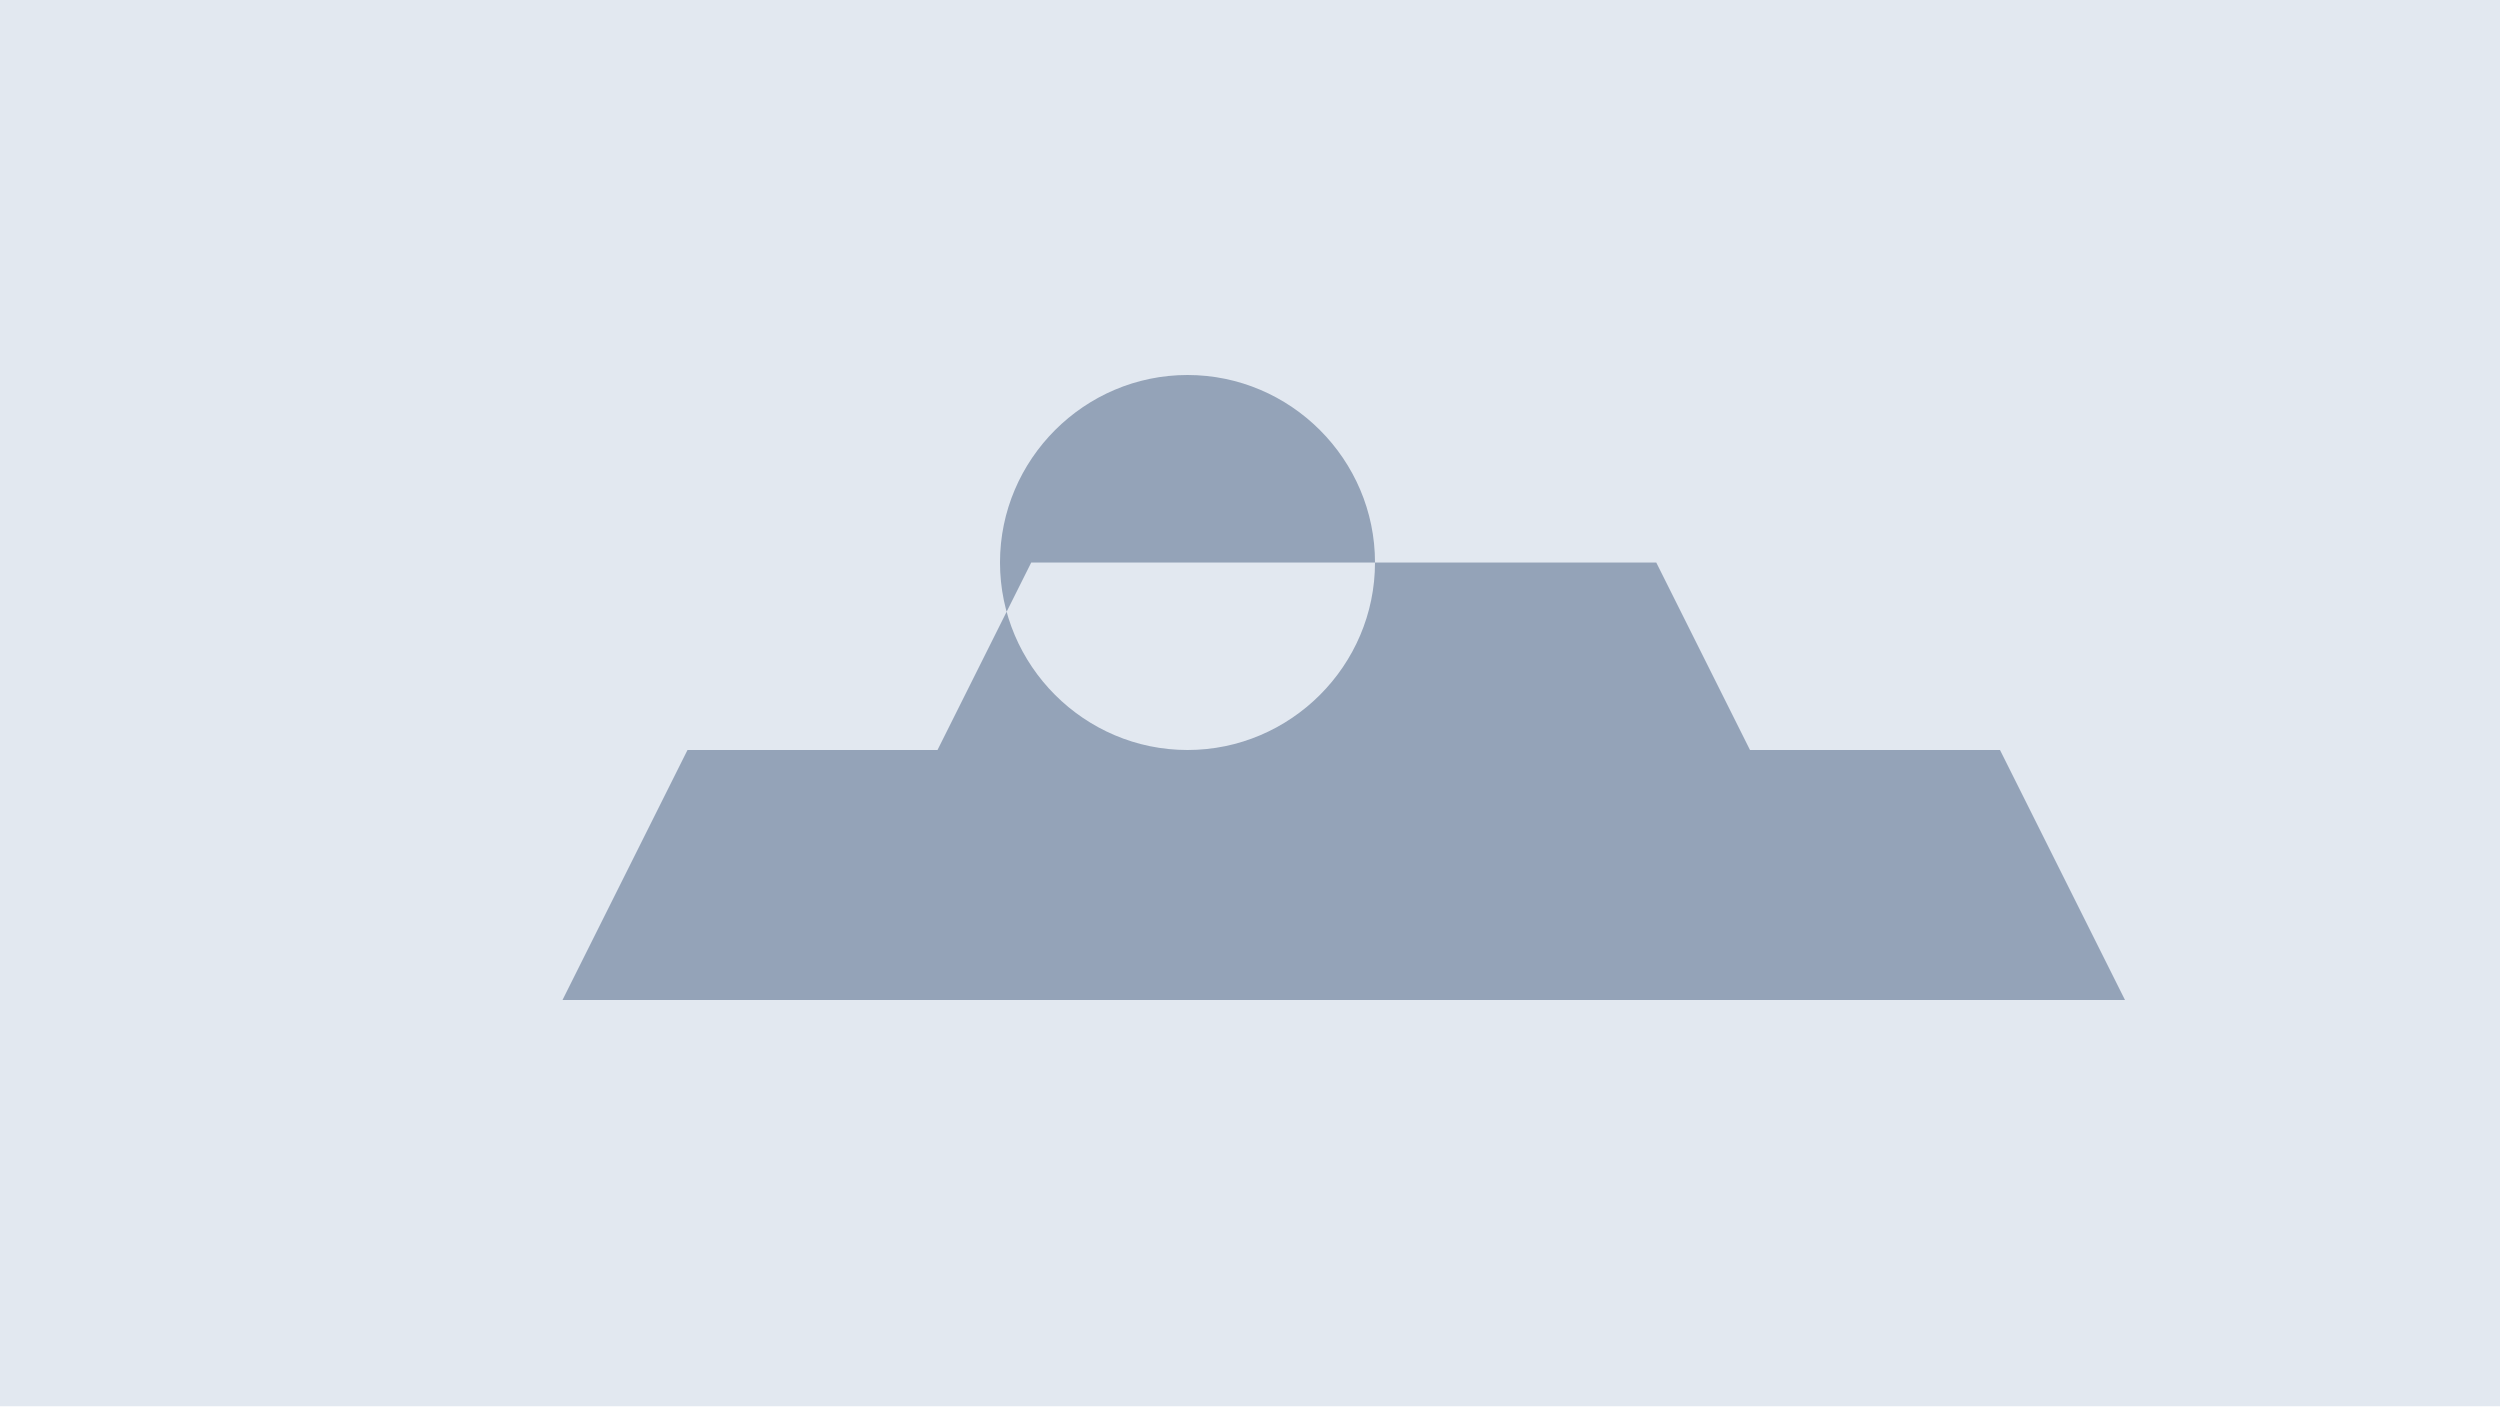
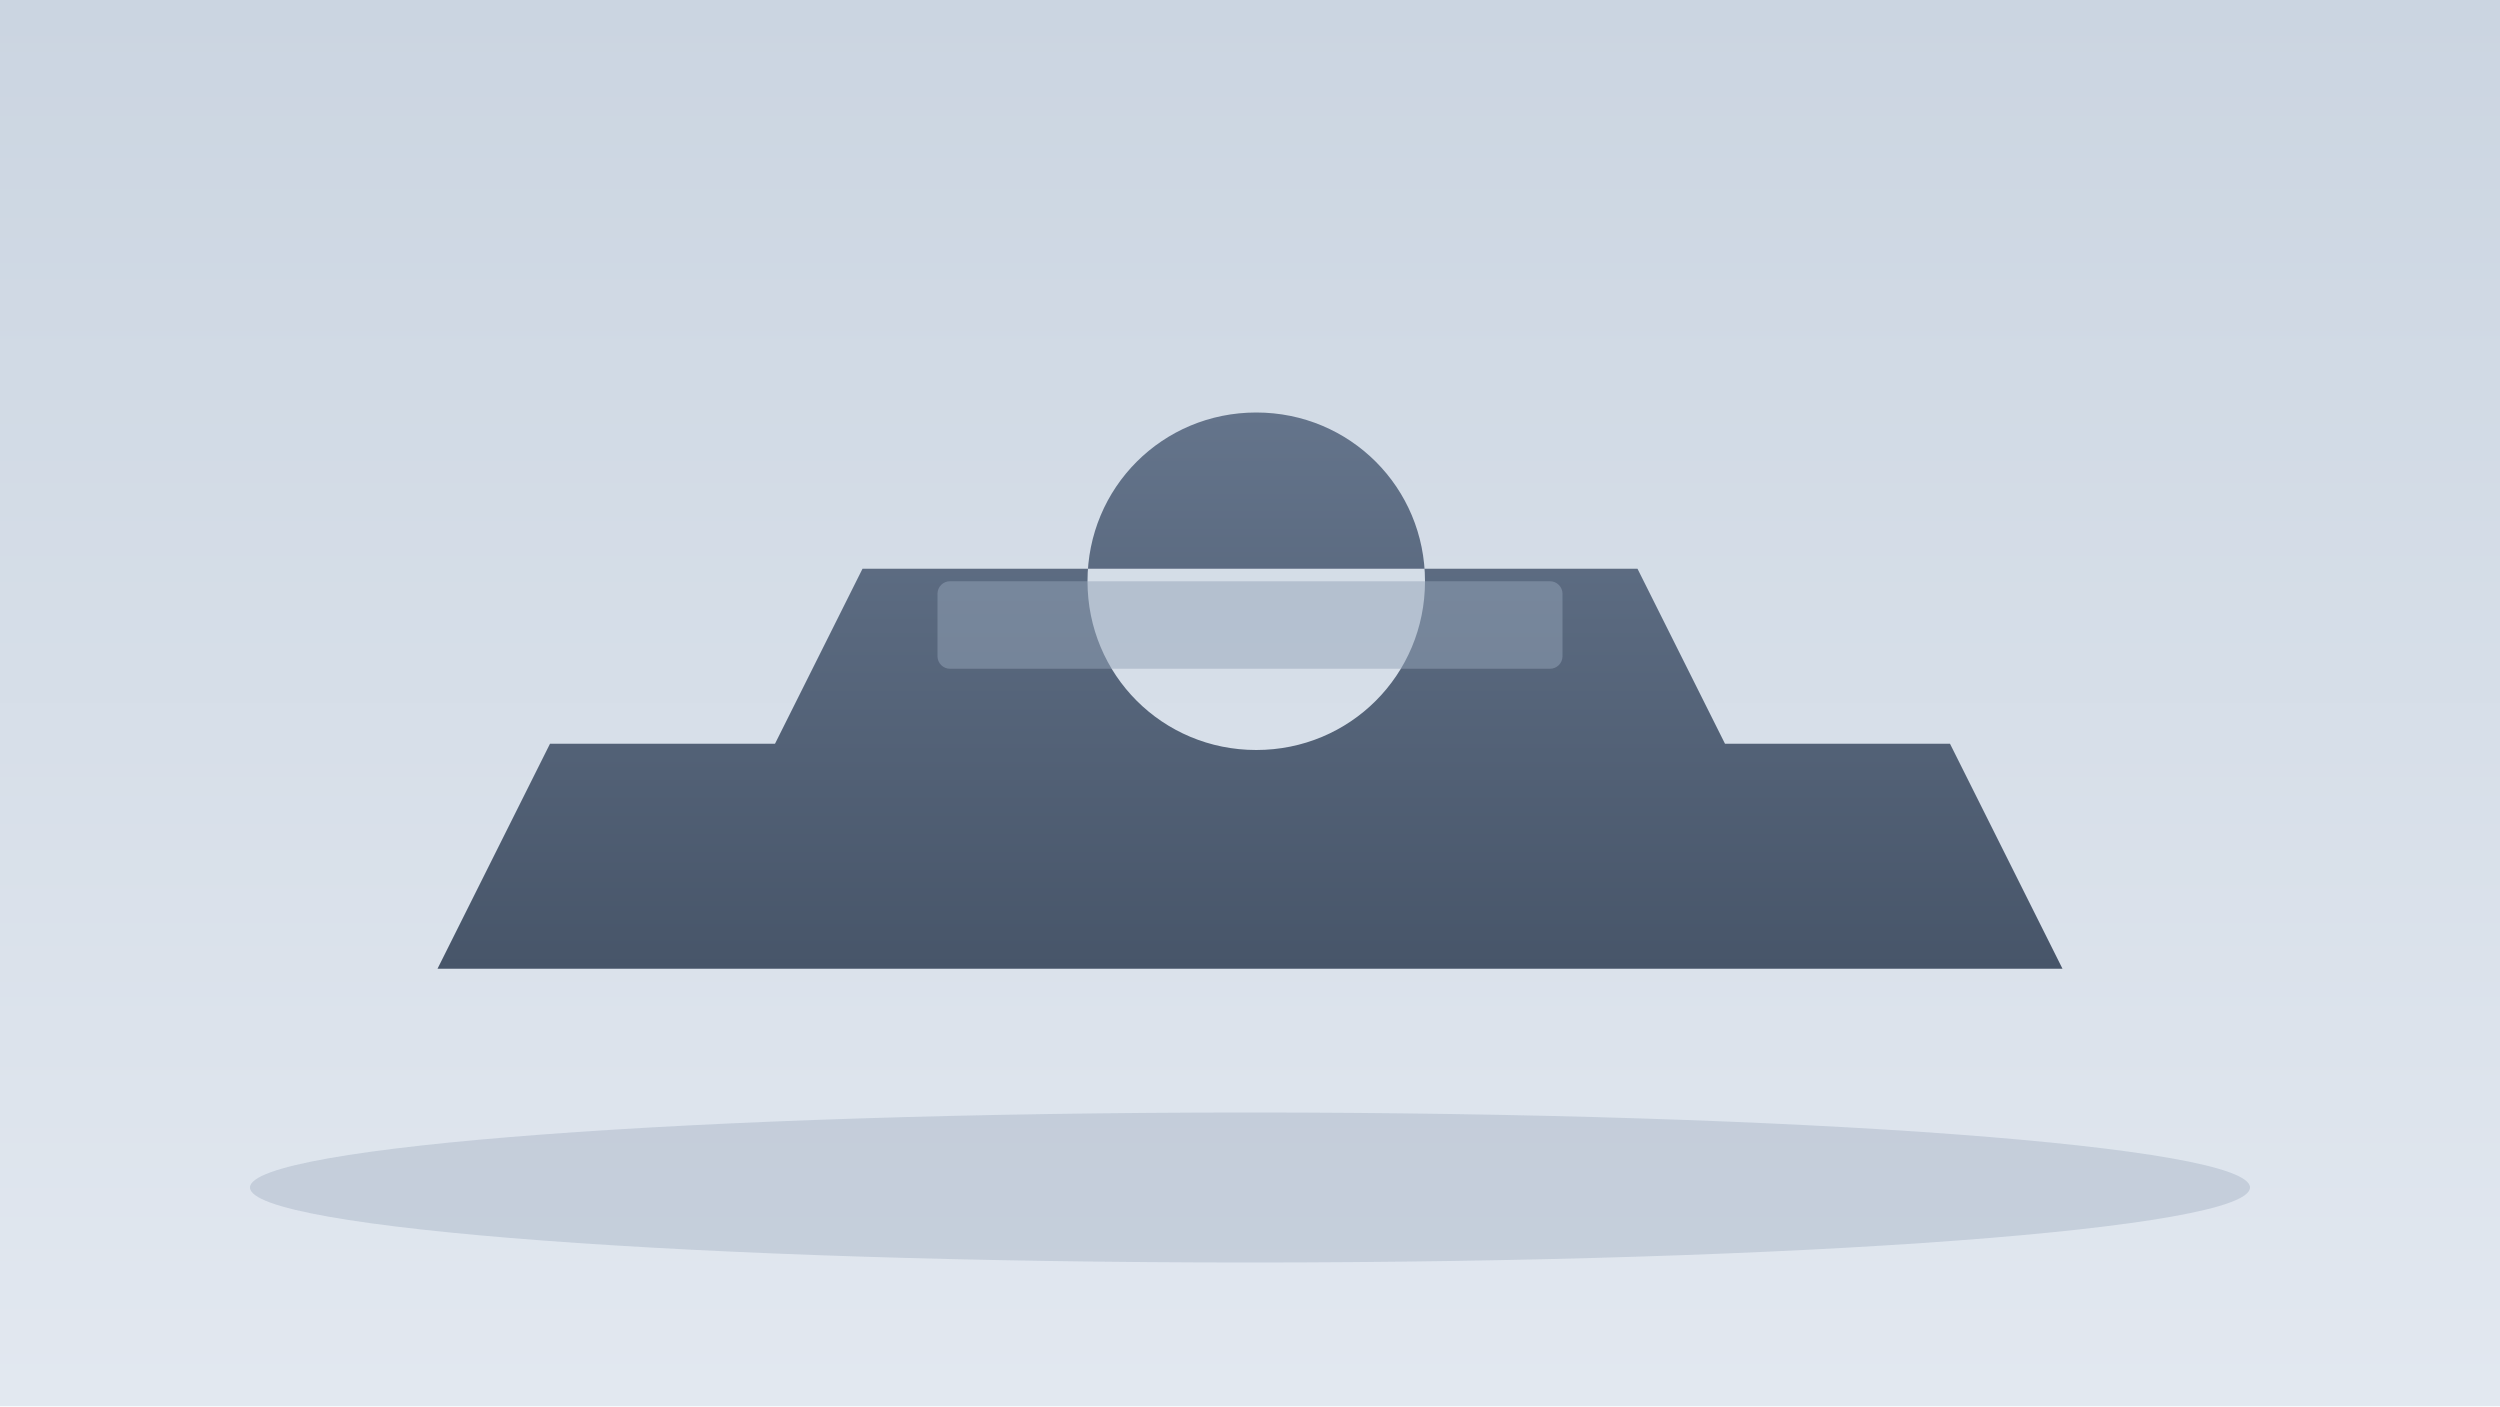
<svg xmlns="http://www.w3.org/2000/svg" viewBox="0 0 800 450" role="img" aria-label="Cruise ship silhouette">
-   <rect width="800" height="450" fill="#e2e8f0" />
-   <path fill="#94a3b8" d="M120 320h560l-40-80h-80l-30-60h-200l-30 60h-80l-40 80zm200-140c0-33 27-60 60-60s60 27 60 60-27 60-60 60-60-27-60-60z" />
+   <defs>
+     <linearGradient id="sky" x1="0" y1="0" x2="0" y2="1">
+       <stop offset="0%" stop-color="#cbd5e1" />
+       <stop offset="100%" stop-color="#e2e8f0" />
+     </linearGradient>
+     <linearGradient id="hull" x1="0" y1="0" x2="0" y2="1">
+       <stop offset="0%" stop-color="#64748b" />
+       <stop offset="100%" stop-color="#475569" />
+     </linearGradient>
+   </defs>
+   <rect width="800" height="450" fill="url(#sky)" />
+   <ellipse cx="400" cy="380" rx="320" ry="24" fill="#94a3b8" opacity="0.35" />
+   <path fill="url(#hull)" d="M140 310h520l-36-72h-72l-28-56h-248l-28 56h-72l-36 72zm208-124c0-30 24-54 54-54s54 24 54 54-24 54-54 54-54-24-54-54z" />
+   <rect x="300" y="186" width="200" height="28" rx="4" fill="#94a3b8" opacity="0.5" />
</svg>
